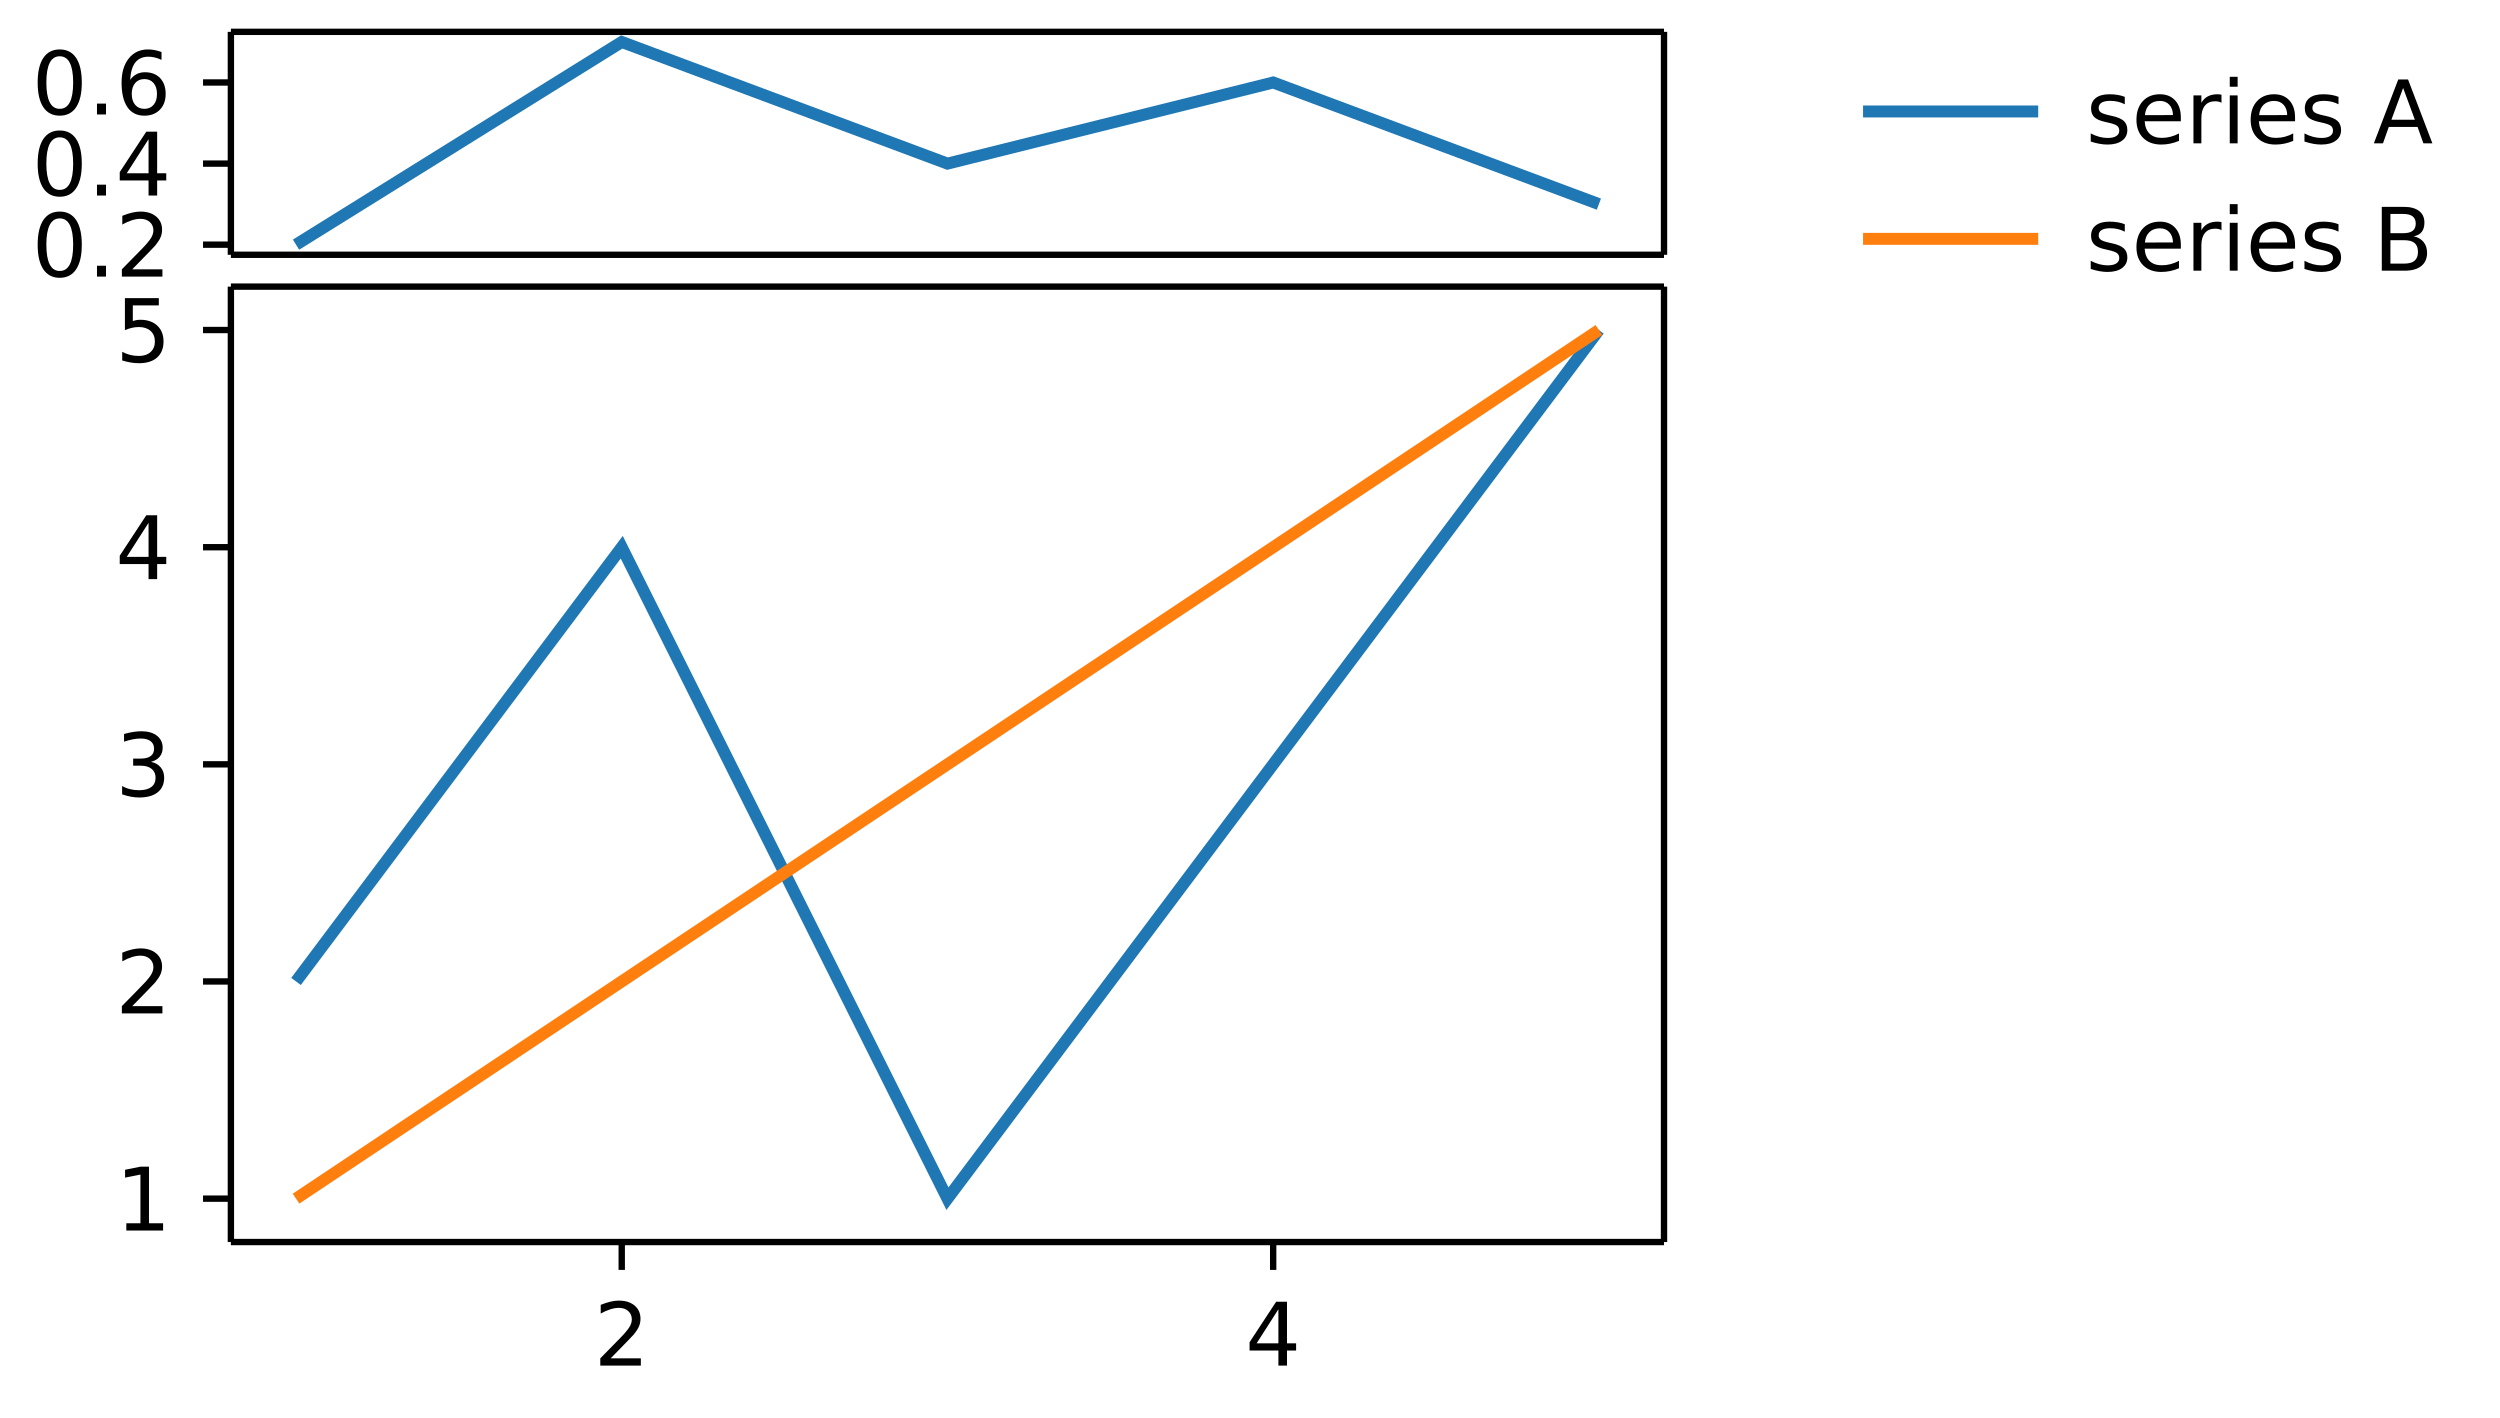
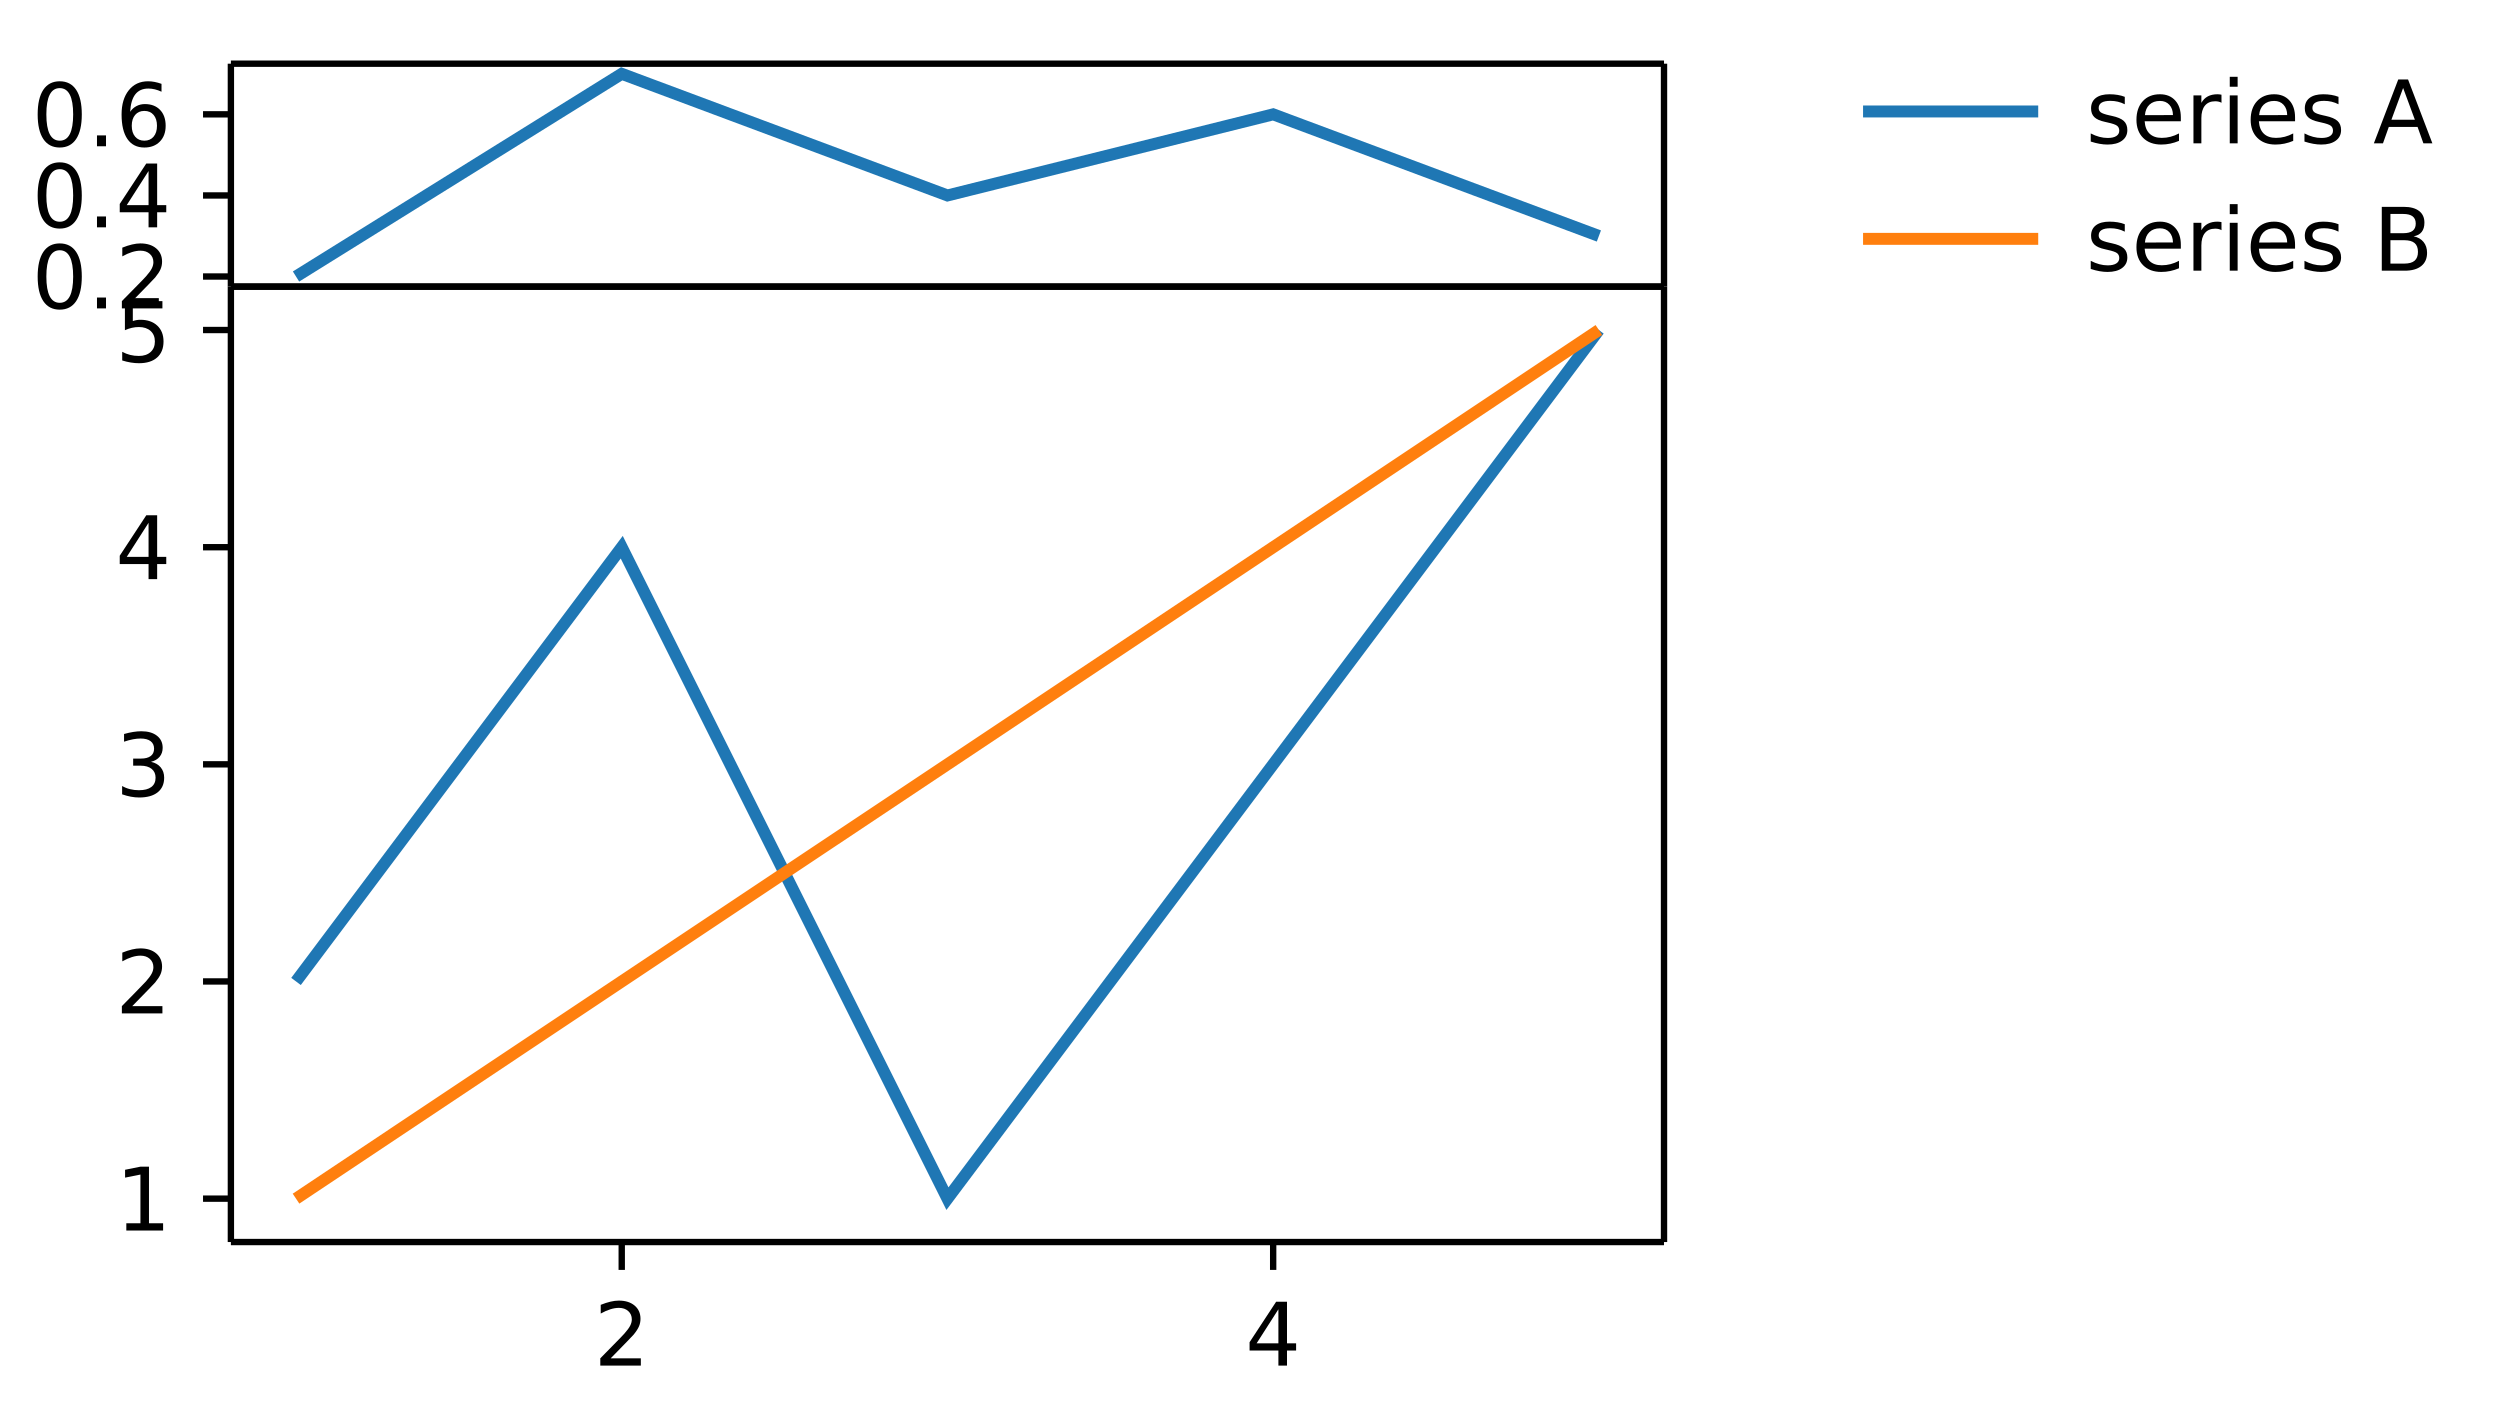
<svg xmlns="http://www.w3.org/2000/svg" width="314" height="178" viewBox="0 0 314 178" font-family="DejaVu Sans, Bitstream Vera Sans, Verdana, Arial, sans-serif" font-size="11" style="background:#fff" data-plotlet-version="0.4.5" data-plotlet-schema="2" data-plotlet-kind="layout">
  <g transform="translate(29.00,36.00)" data-plotlet-kind="panel" data-plotlet-xscale="linear" data-plotlet-yscale="linear" data-plotlet-xlim="0.8,5.2" data-plotlet-ylim="0.8,5.2" data-plotlet-panel-bbox="11,32,205,146" data-plotlet-data-area="18,4,180,120">
    <svg x="0" y="0" width="180.0" height="120.0" overflow="hidden">
      <g class="plotlet-artist" data-plotlet-type="line" data-plotlet-index="0" data-plotlet-label="series A" data-plotlet-color="#1f77b4" data-plotlet-n="5" data-plotlet-x-min="1" data-plotlet-x-max="5" data-plotlet-y-min="1" data-plotlet-y-max="5">
        <path d="M8.18,87.27L49.09,32.73L90.00,114.55L130.91,60.00L171.82,5.45" fill="none" stroke="#1f77b4" stroke-width="1.5" />
      </g>
      <g class="plotlet-artist" data-plotlet-type="line" data-plotlet-index="1" data-plotlet-label="series B" data-plotlet-color="#ff7f0e" data-plotlet-n="5" data-plotlet-x-min="1" data-plotlet-x-max="5" data-plotlet-y-min="1" data-plotlet-y-max="5">
        <path d="M8.18,114.55L49.09,87.27L90.00,60.00L130.91,32.73L171.82,5.45" fill="none" stroke="#ff7f0e" stroke-width="1.5" />
      </g>
    </svg>
    <line x1="0" y1="0" x2="180.0" y2="0" stroke="#000000" stroke-width="0.8" />
    <line x1="0" y1="120.0" x2="180.0" y2="120.0" stroke="#000000" stroke-width="0.8" />
    <line x1="0" y1="0" x2="0" y2="120.0" stroke="#000000" stroke-width="0.8" />
    <line x1="180.0" y1="0" x2="180.0" y2="120.0" stroke="#000000" stroke-width="0.8" />
    <line x1="49.09" x2="49.09" y1="120.0" y2="123.5" stroke="#000000" stroke-width="0.8" />
    <path d="M47.702 134.606H51.489V135.519H46.397V134.606Q47.015 133.967 48.081 132.89Q49.147 131.813 49.421 131.501Q49.942 130.916 50.149 130.51Q50.356 130.105 50.356 129.713Q50.356 129.074 49.907 128.671Q49.459 128.268 48.739 128.268Q48.229 128.268 47.662 128.445Q47.096 128.623 46.451 128.982V127.887Q47.106 127.624 47.676 127.489Q48.245 127.355 48.718 127.355Q49.964 127.355 50.705 127.978Q51.446 128.601 51.446 129.643Q51.446 130.137 51.261 130.58Q51.076 131.023 50.587 131.625Q50.452 131.781 49.733 132.525Q49.013 133.269 47.702 134.606Z" fill="#000" />
    <line x1="130.91" x2="130.91" y1="120.0" y2="123.5" stroke="#000000" stroke-width="0.8" />
    <path d="M131.567 128.445 128.828 132.726H131.567ZM131.282 127.5H132.647V132.726H133.791V133.628H132.647V135.519H131.567V133.628H127.947V132.581Z" fill="#000" />
    <line x1="0" x2="-3.5" y1="114.55" y2="114.55" stroke="#000000" stroke-width="0.8" />
    <path d="M-13.134 117.642H-11.362V111.524L-13.29 111.911V110.923L-11.373 110.536H-10.288V117.642H-8.515V118.555H-13.134Z" fill="#000" />
    <line x1="0" x2="-3.5" y1="87.27" y2="87.27" stroke="#000000" stroke-width="0.8" />
    <path d="M-12.388 90.369H-8.601V91.282H-13.693V90.369Q-13.075 89.73 -12.009 88.653Q-10.943 87.576 -10.669 87.265Q-10.148 86.679 -9.941 86.274Q-9.734 85.868 -9.734 85.476Q-9.734 84.837 -10.183 84.434Q-10.631 84.031 -11.351 84.031Q-11.861 84.031 -12.428 84.209Q-12.995 84.386 -13.639 84.746V83.65Q-12.984 83.387 -12.415 83.252Q-11.845 83.118 -11.373 83.118Q-10.126 83.118 -9.385 83.741Q-8.644 84.364 -8.644 85.406Q-8.644 85.9 -8.829 86.344Q-9.015 86.787 -9.503 87.388Q-9.638 87.544 -10.357 88.288Q-11.077 89.032 -12.388 90.369Z" fill="#000" />
    <line x1="0" x2="-3.5" y1="60.00" y2="60.00" stroke="#000000" stroke-width="0.8" />
    <path d="M-10.035 59.686Q-9.256 59.852 -8.819 60.379Q-8.381 60.905 -8.381 61.678Q-8.381 62.865 -9.197 63.515Q-10.014 64.165 -11.518 64.165Q-12.022 64.165 -12.557 64.066Q-13.091 63.967 -13.661 63.768V62.72Q-13.209 62.984 -12.672 63.118Q-12.135 63.252 -11.55 63.252Q-10.529 63.252 -9.995 62.849Q-9.46 62.447 -9.46 61.678Q-9.46 60.969 -9.957 60.569Q-10.454 60.169 -11.34 60.169H-12.275V59.278H-11.297Q-10.497 59.278 -10.073 58.958Q-9.648 58.638 -9.648 58.037Q-9.648 57.419 -10.086 57.089Q-10.524 56.759 -11.34 56.759Q-11.786 56.759 -12.296 56.855Q-12.807 56.952 -13.419 57.156V56.189Q-12.801 56.017 -12.261 55.931Q-11.722 55.845 -11.244 55.845Q-10.008 55.845 -9.289 56.407Q-8.569 56.968 -8.569 57.924Q-8.569 58.59 -8.95 59.049Q-9.332 59.509 -10.035 59.686Z" fill="#000" />
    <line x1="0" x2="-3.5" y1="32.73" y2="32.73" stroke="#000000" stroke-width="0.8" />
    <path d="M-10.341 29.663 -13.081 33.944H-10.341ZM-10.626 28.718H-9.262V33.944H-8.118V34.846H-9.262V36.737H-10.341V34.846H-13.961V33.799Z" fill="#000" />
    <line x1="0" x2="-3.5" y1="5.45" y2="5.45" stroke="#000000" stroke-width="0.8" />
    <path d="M-13.312 1.445H-9.052V2.358H-12.318V4.324Q-12.082 4.243 -11.845 4.203Q-11.609 4.163 -11.373 4.163Q-10.03 4.163 -9.246 4.899Q-8.461 5.634 -8.461 6.891Q-8.461 8.186 -9.267 8.903Q-10.073 9.62 -11.539 9.62Q-12.044 9.62 -12.568 9.534Q-13.091 9.448 -13.65 9.276V8.186Q-13.167 8.449 -12.651 8.578Q-12.135 8.707 -11.561 8.707Q-10.631 8.707 -10.089 8.218Q-9.546 7.729 -9.546 6.891Q-9.546 6.053 -10.089 5.565Q-10.631 5.076 -11.561 5.076Q-11.996 5.076 -12.428 5.173Q-12.86 5.269 -13.312 5.473Z" fill="#000" />
  </g>
-   <g transform="translate(29.00,4.00)" data-plotlet-kind="panel" data-plotlet-xscale="linear" data-plotlet-yscale="linear" data-plotlet-xlim="0.8,5.2" data-plotlet-ylim="0.175,0.725" data-plotlet-panel-bbox="0,0,213,36" data-plotlet-data-area="29,4,180,28">
+   <g transform="translate(29.00,8.00)" data-plotlet-kind="panel" data-plotlet-xscale="linear" data-plotlet-yscale="linear" data-plotlet-xlim="0.8,5.2" data-plotlet-ylim="0.175,0.725" data-plotlet-panel-bbox="0,4,213,36" data-plotlet-data-area="29,4,180,28">
    <svg x="0" y="0" width="180" height="28" overflow="hidden">
      <g class="plotlet-artist" data-plotlet-type="line" data-plotlet-index="0" data-plotlet-color="#1f77b4" data-plotlet-n="5" data-plotlet-x-min="1" data-plotlet-x-max="5" data-plotlet-y-min="0.2" data-plotlet-y-max="0.7">
        <path d="M8.18,26.73L49.09,1.27L90.00,16.55L130.91,6.36L171.82,21.64" fill="none" stroke="#1f77b4" stroke-width="1.5" />
      </g>
    </svg>
    <line x1="0" y1="0" x2="180" y2="0" stroke="#000000" stroke-width="0.8" />
    <line x1="0" y1="28" x2="180" y2="28" stroke="#000000" stroke-width="0.8" />
    <line x1="0" y1="0" x2="0" y2="28" stroke="#000000" stroke-width="0.8" />
    <line x1="180" y1="0" x2="180" y2="28" stroke="#000000" stroke-width="0.8" />
    <line x1="0" x2="-3.5" y1="26.73" y2="26.73" stroke="#000000" stroke-width="0.8" />
    <path d="M-21.497 23.432Q-22.335 23.432 -22.757 24.257Q-23.178 25.081 -23.178 26.735Q-23.178 28.384 -22.757 29.209Q-22.335 30.033 -21.497 30.033Q-20.654 30.033 -20.232 29.209Q-19.811 28.384 -19.811 26.735Q-19.811 25.081 -20.232 24.257Q-20.654 23.432 -21.497 23.432ZM-21.497 22.573Q-20.149 22.573 -19.437 23.639Q-18.726 24.705 -18.726 26.735Q-18.726 28.76 -19.437 29.826Q-20.149 30.893 -21.497 30.893Q-22.845 30.893 -23.557 29.826Q-24.269 28.76 -24.269 26.735Q-24.269 24.705 -23.557 23.639Q-22.845 22.573 -21.497 22.573ZM-16.819 29.373H-15.686V30.737H-16.819ZM-12.388 29.824H-8.601V30.737H-13.693V29.824Q-13.075 29.185 -12.009 28.108Q-10.943 27.031 -10.669 26.719Q-10.148 26.134 -9.941 25.728Q-9.734 25.323 -9.734 24.931Q-9.734 24.291 -10.183 23.889Q-10.631 23.486 -11.351 23.486Q-11.861 23.486 -12.428 23.663Q-12.995 23.84 -13.639 24.2V23.104Q-12.984 22.841 -12.415 22.707Q-11.845 22.573 -11.373 22.573Q-10.126 22.573 -9.385 23.196Q-8.644 23.819 -8.644 24.861Q-8.644 25.355 -8.829 25.798Q-9.015 26.241 -9.503 26.843Q-9.638 26.999 -10.357 27.742Q-11.077 28.486 -12.388 29.824Z" fill="#000" />
    <line x1="0" x2="-3.5" y1="16.55" y2="16.55" stroke="#000000" stroke-width="0.8" />
    <path d="M-21.497 13.25Q-22.335 13.25 -22.757 14.075Q-23.178 14.899 -23.178 16.554Q-23.178 18.202 -22.757 19.027Q-22.335 19.851 -21.497 19.851Q-20.654 19.851 -20.232 19.027Q-19.811 18.202 -19.811 16.554Q-19.811 14.899 -20.232 14.075Q-20.654 13.25 -21.497 13.25ZM-21.497 12.391Q-20.149 12.391 -19.437 13.457Q-18.726 14.523 -18.726 16.554Q-18.726 18.578 -19.437 19.645Q-20.149 20.711 -21.497 20.711Q-22.845 20.711 -23.557 19.645Q-24.269 18.578 -24.269 16.554Q-24.269 14.523 -23.557 13.457Q-22.845 12.391 -21.497 12.391ZM-16.819 19.191H-15.686V20.555H-16.819ZM-10.341 13.481 -13.081 17.762H-10.341ZM-10.626 12.536H-9.262V17.762H-8.118V18.664H-9.262V20.555H-10.341V18.664H-13.961V17.617Z" fill="#000" />
    <line x1="0" x2="-3.5" y1="6.36" y2="6.36" stroke="#000000" stroke-width="0.8" />
    <path d="M-21.497 3.068Q-22.335 3.068 -22.757 3.893Q-23.178 4.717 -23.178 6.372Q-23.178 8.021 -22.757 8.845Q-22.335 9.67 -21.497 9.67Q-20.654 9.67 -20.232 8.845Q-19.811 8.021 -19.811 6.372Q-19.811 4.717 -20.232 3.893Q-20.654 3.068 -21.497 3.068ZM-21.497 2.209Q-20.149 2.209 -19.437 3.275Q-18.726 4.341 -18.726 6.372Q-18.726 8.397 -19.437 9.463Q-20.149 10.529 -21.497 10.529Q-22.845 10.529 -23.557 9.463Q-24.269 8.397 -24.269 6.372Q-24.269 4.341 -23.557 3.275Q-22.845 2.209 -21.497 2.209ZM-16.819 9.009H-15.686V10.373H-16.819ZM-10.868 5.931Q-11.598 5.931 -12.025 6.431Q-12.452 6.93 -12.452 7.8Q-12.452 8.665 -12.025 9.167Q-11.598 9.67 -10.868 9.67Q-10.137 9.67 -9.71 9.167Q-9.283 8.665 -9.283 7.8Q-9.283 6.93 -9.71 6.431Q-10.137 5.931 -10.868 5.931ZM-8.714 2.531V3.52Q-9.122 3.326 -9.538 3.224Q-9.955 3.122 -10.363 3.122Q-11.437 3.122 -12.004 3.847Q-12.57 4.572 -12.651 6.039Q-12.334 5.571 -11.856 5.322Q-11.378 5.072 -10.803 5.072Q-9.595 5.072 -8.894 5.805Q-8.193 6.538 -8.193 7.8Q-8.193 9.036 -8.923 9.782Q-9.654 10.529 -10.868 10.529Q-12.259 10.529 -12.995 9.463Q-13.73 8.397 -13.73 6.372Q-13.73 4.47 -12.828 3.34Q-11.926 2.209 -10.406 2.209Q-9.998 2.209 -9.581 2.29Q-9.165 2.37 -8.714 2.531Z" fill="#000" />
  </g>
  <g transform="translate(226.00,0.00)">
    <line x1="8.00" x2="30.00" y1="14.00" y2="14.00" stroke="#1f77b4" stroke-width="1.5" />
    <path d="M40.872 12.162V13.096Q40.453 12.881 40.001 12.774Q39.55 12.667 39.067 12.667Q38.331 12.667 37.963 12.892Q37.595 13.118 37.595 13.569Q37.595 13.913 37.858 14.109Q38.122 14.305 38.917 14.482L39.255 14.557Q40.308 14.783 40.751 15.194Q41.194 15.604 41.194 16.34Q41.194 17.178 40.531 17.667Q39.867 18.156 38.707 18.156Q38.224 18.156 37.7 18.062Q37.176 17.968 36.596 17.78V16.759Q37.144 17.044 37.676 17.186Q38.208 17.329 38.729 17.329Q39.427 17.329 39.803 17.09Q40.179 16.851 40.179 16.416Q40.179 16.013 39.907 15.798Q39.636 15.583 38.718 15.384L38.374 15.304Q37.456 15.11 37.047 14.71Q36.639 14.31 36.639 13.612Q36.639 12.763 37.241 12.301Q37.842 11.839 38.949 11.839Q39.497 11.839 39.98 11.92Q40.463 12 40.872 12.162ZM47.913 14.745V15.229H43.369Q43.434 16.249 43.984 16.783Q44.535 17.318 45.518 17.318Q46.087 17.318 46.621 17.178Q47.156 17.039 47.682 16.759V17.694Q47.15 17.919 46.592 18.038Q46.033 18.156 45.458 18.156Q44.019 18.156 43.178 17.318Q42.338 16.48 42.338 15.051Q42.338 13.574 43.135 12.707Q43.933 11.839 45.287 11.839Q46.5 11.839 47.207 12.621Q47.913 13.402 47.913 14.745ZM46.925 14.455Q46.914 13.644 46.471 13.161Q46.028 12.677 45.297 12.677Q44.47 12.677 43.973 13.145Q43.477 13.612 43.401 14.46ZM53.021 12.908Q52.854 12.812 52.658 12.766Q52.462 12.72 52.226 12.72Q51.388 12.72 50.94 13.265Q50.491 13.811 50.491 14.831V18.0H49.498V11.984H50.491V12.919Q50.803 12.371 51.302 12.105Q51.802 11.839 52.516 11.839Q52.618 11.839 52.742 11.853Q52.865 11.866 53.016 11.893ZM54.058 11.984H55.046V18.0H54.058ZM54.058 9.643H55.046V10.894H54.058ZM62.259 14.745V15.229H57.715Q57.78 16.249 58.33 16.783Q58.881 17.318 59.864 17.318Q60.433 17.318 60.968 17.178Q61.502 17.039 62.028 16.759V17.694Q61.497 17.919 60.938 18.038Q60.379 18.156 59.805 18.156Q58.365 18.156 57.525 17.318Q56.684 16.48 56.684 15.051Q56.684 13.574 57.482 12.707Q58.279 11.839 59.633 11.839Q60.847 11.839 61.553 12.621Q62.259 13.402 62.259 14.745ZM61.271 14.455Q61.26 13.644 60.817 13.161Q60.374 12.677 59.644 12.677Q58.816 12.677 58.32 13.145Q57.823 13.612 57.748 14.46ZM67.716 12.162V13.096Q67.297 12.881 66.846 12.774Q66.395 12.667 65.912 12.667Q65.176 12.667 64.808 12.892Q64.44 13.118 64.44 13.569Q64.44 13.913 64.703 14.109Q64.966 14.305 65.761 14.482L66.1 14.557Q67.152 14.783 67.595 15.194Q68.039 15.604 68.039 16.34Q68.039 17.178 67.375 17.667Q66.712 18.156 65.552 18.156Q65.068 18.156 64.545 18.062Q64.021 17.968 63.441 17.78V16.759Q63.989 17.044 64.521 17.186Q65.052 17.329 65.573 17.329Q66.271 17.329 66.647 17.09Q67.023 16.851 67.023 16.416Q67.023 16.013 66.752 15.798Q66.481 15.583 65.562 15.384L65.219 15.304Q64.3 15.11 63.892 14.71Q63.484 14.31 63.484 13.612Q63.484 12.763 64.085 12.301Q64.687 11.839 65.793 11.839Q66.341 11.839 66.825 11.92Q67.308 12 67.716 12.162ZM75.832 11.05 74.36 15.041H77.309ZM75.22 9.981H76.45L79.506 18.0H78.378L77.647 15.943H74.033L73.302 18.0H72.158Z" fill="#000" />
    <line x1="8.00" x2="30.00" y1="30.00" y2="30.00" stroke="#ff7f0e" stroke-width="1.5" />
    <path d="M40.872 28.162V29.096Q40.453 28.881 40.001 28.774Q39.55 28.667 39.067 28.667Q38.331 28.667 37.963 28.892Q37.595 29.118 37.595 29.569Q37.595 29.913 37.858 30.109Q38.122 30.305 38.917 30.482L39.255 30.557Q40.308 30.783 40.751 31.194Q41.194 31.604 41.194 32.34Q41.194 33.178 40.531 33.667Q39.867 34.156 38.707 34.156Q38.224 34.156 37.7 34.062Q37.176 33.968 36.596 33.78V32.759Q37.144 33.044 37.676 33.186Q38.208 33.329 38.729 33.329Q39.427 33.329 39.803 33.09Q40.179 32.851 40.179 32.416Q40.179 32.013 39.907 31.798Q39.636 31.583 38.718 31.384L38.374 31.304Q37.456 31.11 37.047 30.71Q36.639 30.31 36.639 29.612Q36.639 28.763 37.241 28.301Q37.842 27.839 38.949 27.839Q39.497 27.839 39.98 27.92Q40.463 28 40.872 28.162ZM47.913 30.745V31.229H43.369Q43.434 32.249 43.984 32.783Q44.535 33.318 45.518 33.318Q46.087 33.318 46.621 33.178Q47.156 33.039 47.682 32.759V33.694Q47.15 33.919 46.592 34.038Q46.033 34.156 45.458 34.156Q44.019 34.156 43.178 33.318Q42.338 32.48 42.338 31.051Q42.338 29.574 43.135 28.707Q43.933 27.839 45.287 27.839Q46.5 27.839 47.207 28.621Q47.913 29.402 47.913 30.745ZM46.925 30.455Q46.914 29.644 46.471 29.161Q46.028 28.677 45.297 28.677Q44.47 28.677 43.973 29.145Q43.477 29.612 43.401 30.46ZM53.021 28.908Q52.854 28.812 52.658 28.766Q52.462 28.72 52.226 28.72Q51.388 28.72 50.94 29.265Q50.491 29.811 50.491 30.831V34.0H49.498V27.984H50.491V28.919Q50.803 28.371 51.302 28.105Q51.802 27.839 52.516 27.839Q52.618 27.839 52.742 27.853Q52.865 27.866 53.016 27.893ZM54.058 27.984H55.046V34.0H54.058ZM54.058 25.643H55.046V26.894H54.058ZM62.259 30.745V31.229H57.715Q57.78 32.249 58.33 32.783Q58.881 33.318 59.864 33.318Q60.433 33.318 60.968 33.178Q61.502 33.039 62.028 32.759V33.694Q61.497 33.919 60.938 34.038Q60.379 34.156 59.805 34.156Q58.365 34.156 57.525 33.318Q56.684 32.48 56.684 31.051Q56.684 29.574 57.482 28.707Q58.279 27.839 59.633 27.839Q60.847 27.839 61.553 28.621Q62.259 29.402 62.259 30.745ZM61.271 30.455Q61.26 29.644 60.817 29.161Q60.374 28.677 59.644 28.677Q58.816 28.677 58.32 29.145Q57.823 29.612 57.748 30.46ZM67.716 28.162V29.096Q67.297 28.881 66.846 28.774Q66.395 28.667 65.912 28.667Q65.176 28.667 64.808 28.892Q64.44 29.118 64.44 29.569Q64.44 29.913 64.703 30.109Q64.966 30.305 65.761 30.482L66.1 30.557Q67.152 30.783 67.595 31.194Q68.039 31.604 68.039 32.34Q68.039 33.178 67.375 33.667Q66.712 34.156 65.552 34.156Q65.068 34.156 64.545 34.062Q64.021 33.968 63.441 33.78V32.759Q63.989 33.044 64.521 33.186Q65.052 33.329 65.573 33.329Q66.271 33.329 66.647 33.09Q67.023 32.851 67.023 32.416Q67.023 32.013 66.752 31.798Q66.481 31.583 65.562 31.384L65.219 31.304Q64.3 31.11 63.892 30.71Q63.484 30.31 63.484 29.612Q63.484 28.763 64.085 28.301Q64.687 27.839 65.793 27.839Q66.341 27.839 66.825 27.92Q67.308 28 67.716 28.162ZM74.237 30.17V33.108H75.977Q76.853 33.108 77.274 32.746Q77.696 32.383 77.696 31.637Q77.696 30.885 77.274 30.528Q76.853 30.17 75.977 30.17ZM74.237 26.873V29.29H75.843Q76.638 29.29 77.027 28.991Q77.417 28.693 77.417 28.081Q77.417 27.474 77.027 27.173Q76.638 26.873 75.843 26.873ZM73.152 25.981H75.923Q77.164 25.981 77.835 26.497Q78.507 27.012 78.507 27.963Q78.507 28.699 78.163 29.134Q77.819 29.569 77.153 29.676Q77.954 29.848 78.397 30.393Q78.84 30.938 78.84 31.755Q78.84 32.829 78.109 33.415Q77.379 34.0 76.031 34.0H73.152Z" fill="#000" />
  </g>
</svg>
